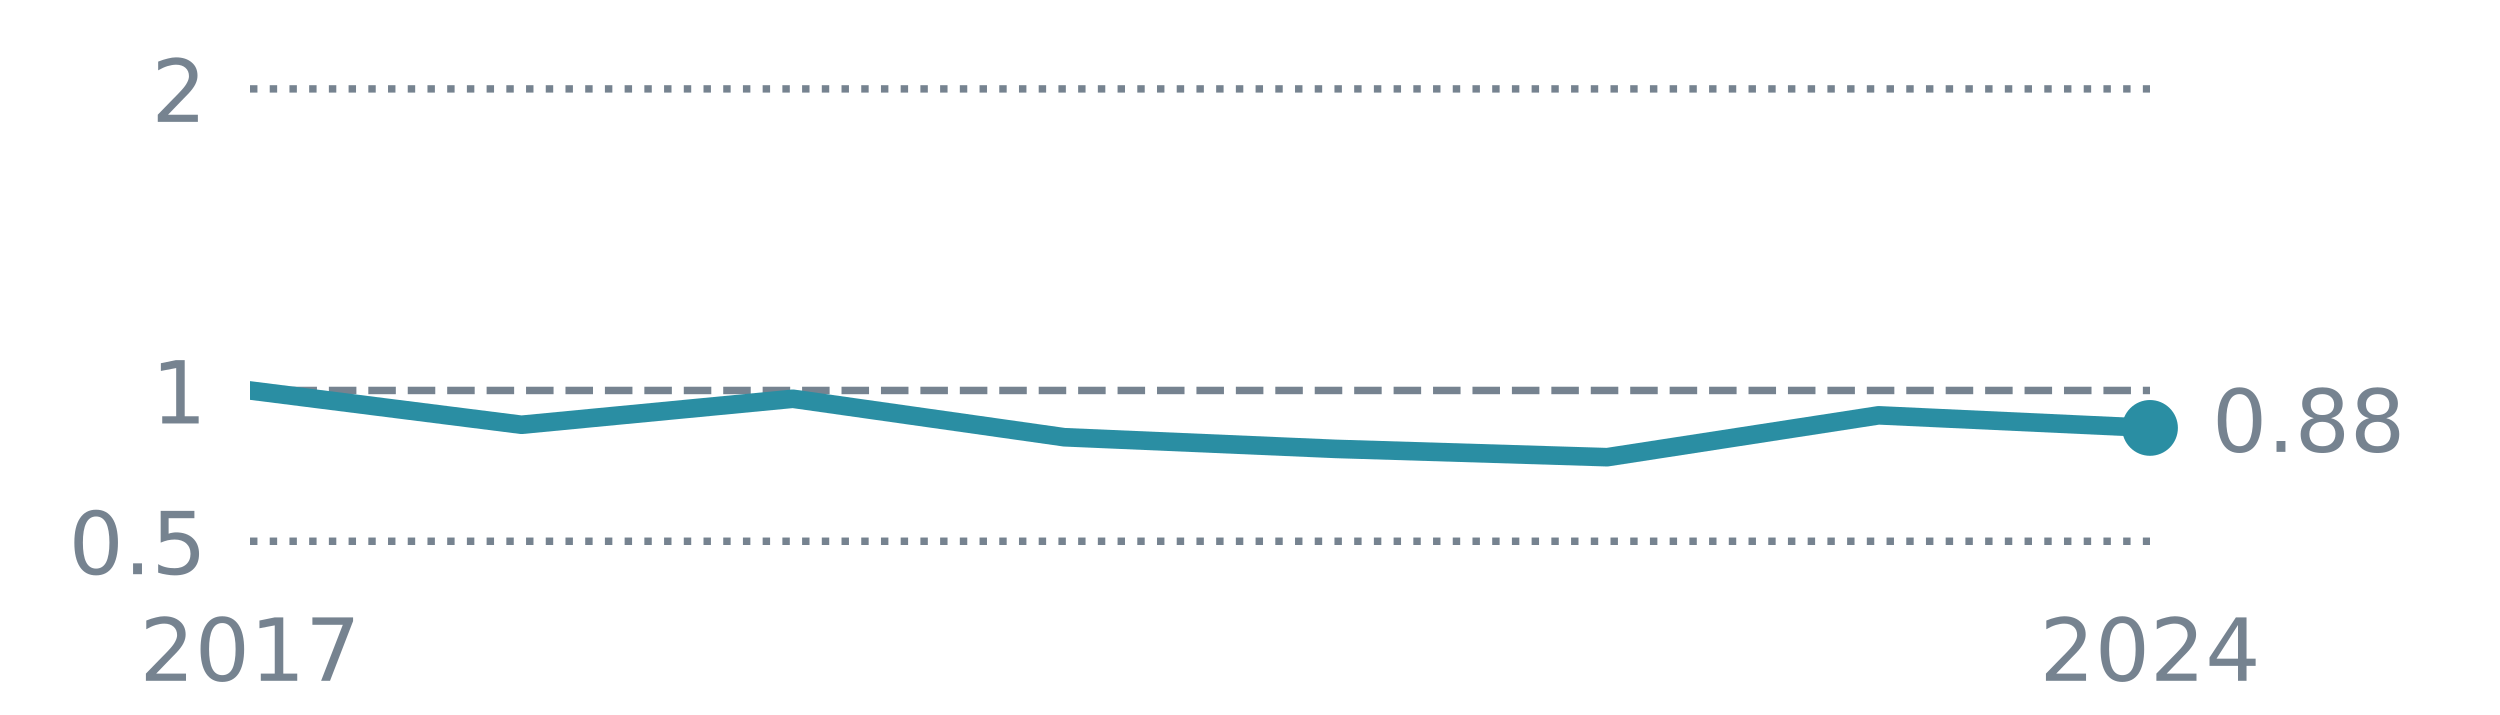
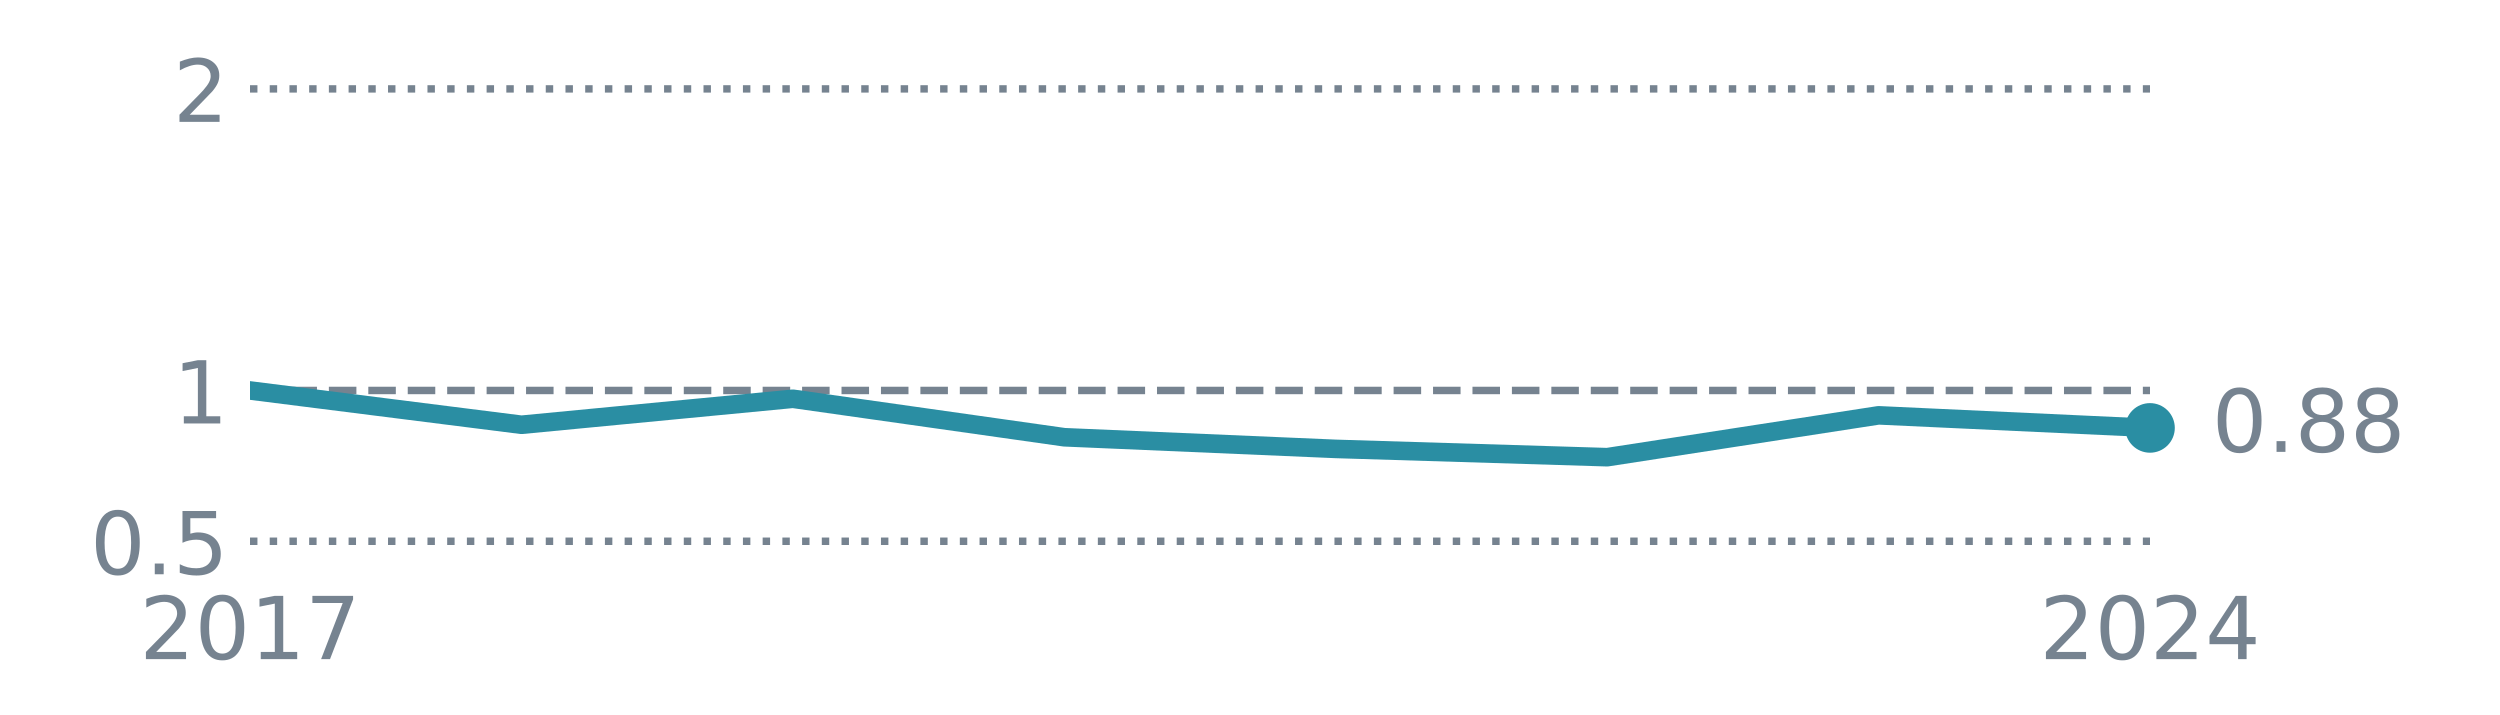
- <svg xmlns="http://www.w3.org/2000/svg" xmlns:xlink="http://www.w3.org/1999/xlink" width="201.6pt" height="57.6pt" viewBox="0 0 201.6 57.6" version="1.1">
+ <svg xmlns="http://www.w3.org/2000/svg" xmlns:xlink="http://www.w3.org/1999/xlink" width="403.2pt" height="115.2pt" viewBox="0 0 403.2 115.2" version="1.1">
  <defs>
    <style type="text/css">*{stroke-linejoin: round; stroke-linecap: butt}</style>
  </defs>
  <g id="figure_1">
    <g id="patch_1">
-       <path d="M 0 57.6  L 201.6 57.6  L 201.6 0  L 0 0  L 0 57.6  z " style="fill: none" />
+       <path d="M 0 115.2  L 403.2 115.2  L 403.2 0  L 0 0  L 0 115.2  z " style="fill: none" />
    </g>
    <g id="axes_1">
      <g id="patch_2">
-         <path d="M 20.16 46.08  L 173.376 46.08  L 173.376 2.304  L 20.16 2.304  L 20.16 46.08  z " style="fill: none" />
+         <path d="M 40.32 92.16  L 346.752 92.16  L 346.752 4.608  L 40.32 4.608  L 40.32 92.16  z " style="fill: none" />
      </g>
      <g id="matplotlib.axis_1">
        <g id="xtick_1">
          <g id="line2d_1" />
          <g id="text_1">
-             <text style="font-size: 7px; font-family: 'DejaVu Sans', 'Bitstream Vera Sans', 'Computer Modern Sans Serif', 'Lucida Grande', 'Verdana', 'Geneva', 'Lucid', 'Arial', 'Helvetica', 'Avant Garde', sans-serif; text-anchor: middle; fill: #768390" x="20.16" y="54.899" transform="rotate(-0 20.16 54.89891)">2017</text>
+             <text style="font-size: 14px; font-family: 'DejaVu Sans', 'Bitstream Vera Sans', 'Computer Modern Sans Serif', 'Lucida Grande', 'Verdana', 'Geneva', 'Lucid', 'Arial', 'Helvetica', 'Avant Garde', sans-serif; text-anchor: middle; fill: #768390" x="40.32" y="106.298" transform="rotate(-0 40.32 106.2978)">2017</text>
          </g>
        </g>
        <g id="xtick_2">
          <g id="line2d_2" />
          <g id="text_2">
-             <text style="font-size: 7px; font-family: 'DejaVu Sans', 'Bitstream Vera Sans', 'Computer Modern Sans Serif', 'Lucida Grande', 'Verdana', 'Geneva', 'Lucid', 'Arial', 'Helvetica', 'Avant Garde', sans-serif; text-anchor: middle; fill: #768390" x="173.376" y="54.899" transform="rotate(-0 173.376 54.89891)">2024</text>
+             <text style="font-size: 14px; font-family: 'DejaVu Sans', 'Bitstream Vera Sans', 'Computer Modern Sans Serif', 'Lucida Grande', 'Verdana', 'Geneva', 'Lucid', 'Arial', 'Helvetica', 'Avant Garde', sans-serif; text-anchor: middle; fill: #768390" x="346.752" y="106.298" transform="rotate(-0 346.752 106.2978)">2024</text>
          </g>
        </g>
      </g>
      <g id="matplotlib.axis_2">
        <g id="ytick_1">
          <g id="line2d_3" />
          <g id="text_3">
-             <text style="font-size: 7px; font-family: 'DejaVu Sans', 'Bitstream Vera Sans', 'Computer Modern Sans Serif', 'Lucida Grande', 'Verdana', 'Geneva', 'Lucid', 'Arial', 'Helvetica', 'Avant Garde', sans-serif; text-anchor: end; fill: #768390" x="16.66" y="46.307" transform="rotate(-0 16.66 46.30745)">0.5</text>
+             <text style="font-size: 14px; font-family: 'DejaVu Sans', 'Bitstream Vera Sans', 'Computer Modern Sans Serif', 'Lucida Grande', 'Verdana', 'Geneva', 'Lucid', 'Arial', 'Helvetica', 'Avant Garde', sans-serif; text-anchor: end; fill: #768390" x="36.82" y="92.615" transform="rotate(-0 36.82 92.61491)">0.5</text>
          </g>
        </g>
        <g id="ytick_2">
          <g id="line2d_4" />
          <g id="text_4">
-             <text style="font-size: 7px; font-family: 'DejaVu Sans', 'Bitstream Vera Sans', 'Computer Modern Sans Serif', 'Lucida Grande', 'Verdana', 'Geneva', 'Lucid', 'Arial', 'Helvetica', 'Avant Garde', sans-serif; text-anchor: end; fill: #768390" x="16.66" y="34.147" transform="rotate(-0 16.66 34.14745)">1</text>
+             <text style="font-size: 14px; font-family: 'DejaVu Sans', 'Bitstream Vera Sans', 'Computer Modern Sans Serif', 'Lucida Grande', 'Verdana', 'Geneva', 'Lucid', 'Arial', 'Helvetica', 'Avant Garde', sans-serif; text-anchor: end; fill: #768390" x="36.82" y="68.295" transform="rotate(-0 36.82 68.29491)">1</text>
          </g>
        </g>
        <g id="ytick_3">
          <g id="line2d_5" />
          <g id="text_5">
-             <text style="font-size: 7px; font-family: 'DejaVu Sans', 'Bitstream Vera Sans', 'Computer Modern Sans Serif', 'Lucida Grande', 'Verdana', 'Geneva', 'Lucid', 'Arial', 'Helvetica', 'Avant Garde', sans-serif; text-anchor: end; fill: #768390" x="16.66" y="9.827" transform="rotate(-0 16.66 9.827453)">2</text>
+             <text style="font-size: 14px; font-family: 'DejaVu Sans', 'Bitstream Vera Sans', 'Computer Modern Sans Serif', 'Lucida Grande', 'Verdana', 'Geneva', 'Lucid', 'Arial', 'Helvetica', 'Avant Garde', sans-serif; text-anchor: end; fill: #768390" x="36.82" y="19.655" transform="rotate(-0 36.82 19.65491)">2</text>
          </g>
        </g>
      </g>
      <g id="line2d_6">
-         <path d="M 20.16 31.488  L 173.376 31.488  " clip-path="url(#pcde3be56b4)" style="fill: none; stroke-dasharray: 2.22,0.96; stroke-dashoffset: 0; stroke: #768390; stroke-width: 0.6" />
+         <path d="M 40.32 62.976  L 346.752 62.976  " clip-path="url(#p391de55a45)" style="fill: none; stroke-dasharray: 4.44,1.92; stroke-dashoffset: 0; stroke: #768390; stroke-width: 1.2" />
      </g>
      <g id="line2d_7">
-         <path d="M 20.16 43.648  L 173.376 43.648  " clip-path="url(#pcde3be56b4)" style="fill: none; stroke-dasharray: 0.6,0.99; stroke-dashoffset: 0; stroke: #768390; stroke-width: 0.6" />
+         <path d="M 40.32 87.296  L 346.752 87.296  " clip-path="url(#p391de55a45)" style="fill: none; stroke-dasharray: 1.2,1.98; stroke-dashoffset: 0; stroke: #768390; stroke-width: 1.2" />
      </g>
      <g id="line2d_8">
-         <path d="M 20.16 7.168  L 173.376 7.168  " clip-path="url(#pcde3be56b4)" style="fill: none; stroke-dasharray: 0.6,0.99; stroke-dashoffset: 0; stroke: #768390; stroke-width: 0.6" />
+         <path d="M 40.32 14.336  L 346.752 14.336  " clip-path="url(#p391de55a45)" style="fill: none; stroke-dasharray: 1.2,1.98; stroke-dashoffset: 0; stroke: #768390; stroke-width: 1.2" />
      </g>
      <g id="line2d_9">
-         <path d="M 20.16 31.488  L 42.048 34.253  L 63.936 32.156  L 85.824 35.259  L 107.712 36.199  L 129.6 36.868  L 151.488 33.492  L 173.376 34.507  " clip-path="url(#pcde3be56b4)" style="fill: none; stroke: #2a8ea3; stroke-width: 1.5; stroke-linecap: square" />
+         <path d="M 40.32 62.976  L 84.096 68.506  L 127.872 64.313  L 171.648 70.519  L 215.424 72.398  L 259.2 73.736  L 302.976 66.985  L 346.752 69.014  " clip-path="url(#p391de55a45)" style="fill: none; stroke: #2a8ea3; stroke-width: 3; stroke-linecap: square" />
      </g>
      <g id="line2d_10">
        <defs>
-           <path id="mf2ed7a919d" d="M 0 1.75  C 0.464 1.75 0.909 1.566 1.237 1.237  C 1.566 0.909 1.75 0.464 1.75 0  C 1.75 -0.464 1.566 -0.909 1.237 -1.237  C 0.909 -1.566 0.464 -1.75 0 -1.75  C -0.464 -1.75 -0.909 -1.566 -1.237 -1.237  C -1.566 -0.909 -1.75 -0.464 -1.75 0  C -1.75 0.464 -1.566 0.909 -1.237 1.237  C -0.909 1.566 -0.464 1.75 0 1.75  z " style="stroke: #2a8ea3" />
+           <path id="mfb6693750f" d="M 0 3.5  C 0.928 3.5 1.819 3.131 2.475 2.475  C 3.131 1.819 3.5 0.928 3.5 0  C 3.5 -0.928 3.131 -1.819 2.475 -2.475  C 1.819 -3.131 0.928 -3.5 0 -3.5  C -0.928 -3.5 -1.819 -3.131 -2.475 -2.475  C -3.131 -1.819 -3.5 -0.928 -3.5 0  C -3.5 0.928 -3.131 1.819 -2.475 2.475  C -1.819 3.131 -0.928 3.5 0 3.5  z " style="stroke: #2a8ea3" />
        </defs>
        <g>
-           <use xlink:href="#mf2ed7a919d" x="173.376" y="34.507" style="fill: #2a8ea3; stroke: #2a8ea3" />
+           <use xlink:href="#mfb6693750f" x="346.752" y="69.014" style="fill: #2a8ea3; stroke: #2a8ea3" />
        </g>
      </g>
      <g id="text_6">
-         <text style="font-size: 7px; font-family: 'DejaVu Sans', 'Bitstream Vera Sans', 'Computer Modern Sans Serif', 'Lucida Grande', 'Verdana', 'Geneva', 'Lucid', 'Arial', 'Helvetica', 'Avant Garde', sans-serif; text-anchor: start; fill: #768390" x="178.376" y="36.438" transform="rotate(-0 178.376 36.43837)">0.88</text>
+         <text style="font-size: 14px; font-family: 'DejaVu Sans', 'Bitstream Vera Sans', 'Computer Modern Sans Serif', 'Lucida Grande', 'Verdana', 'Geneva', 'Lucid', 'Arial', 'Helvetica', 'Avant Garde', sans-serif; text-anchor: start; fill: #768390" x="356.752" y="72.877" transform="rotate(-0 356.752 72.87674)">0.88</text>
      </g>
    </g>
  </g>
  <defs>
-     <clipPath id="pcde3be56b4">
-       <rect x="20.16" y="2.304" width="153.216" height="43.776" />
+     <clipPath id="p391de55a45">
+       <rect x="40.32" y="4.608" width="306.432" height="87.552" />
    </clipPath>
  </defs>
</svg>
